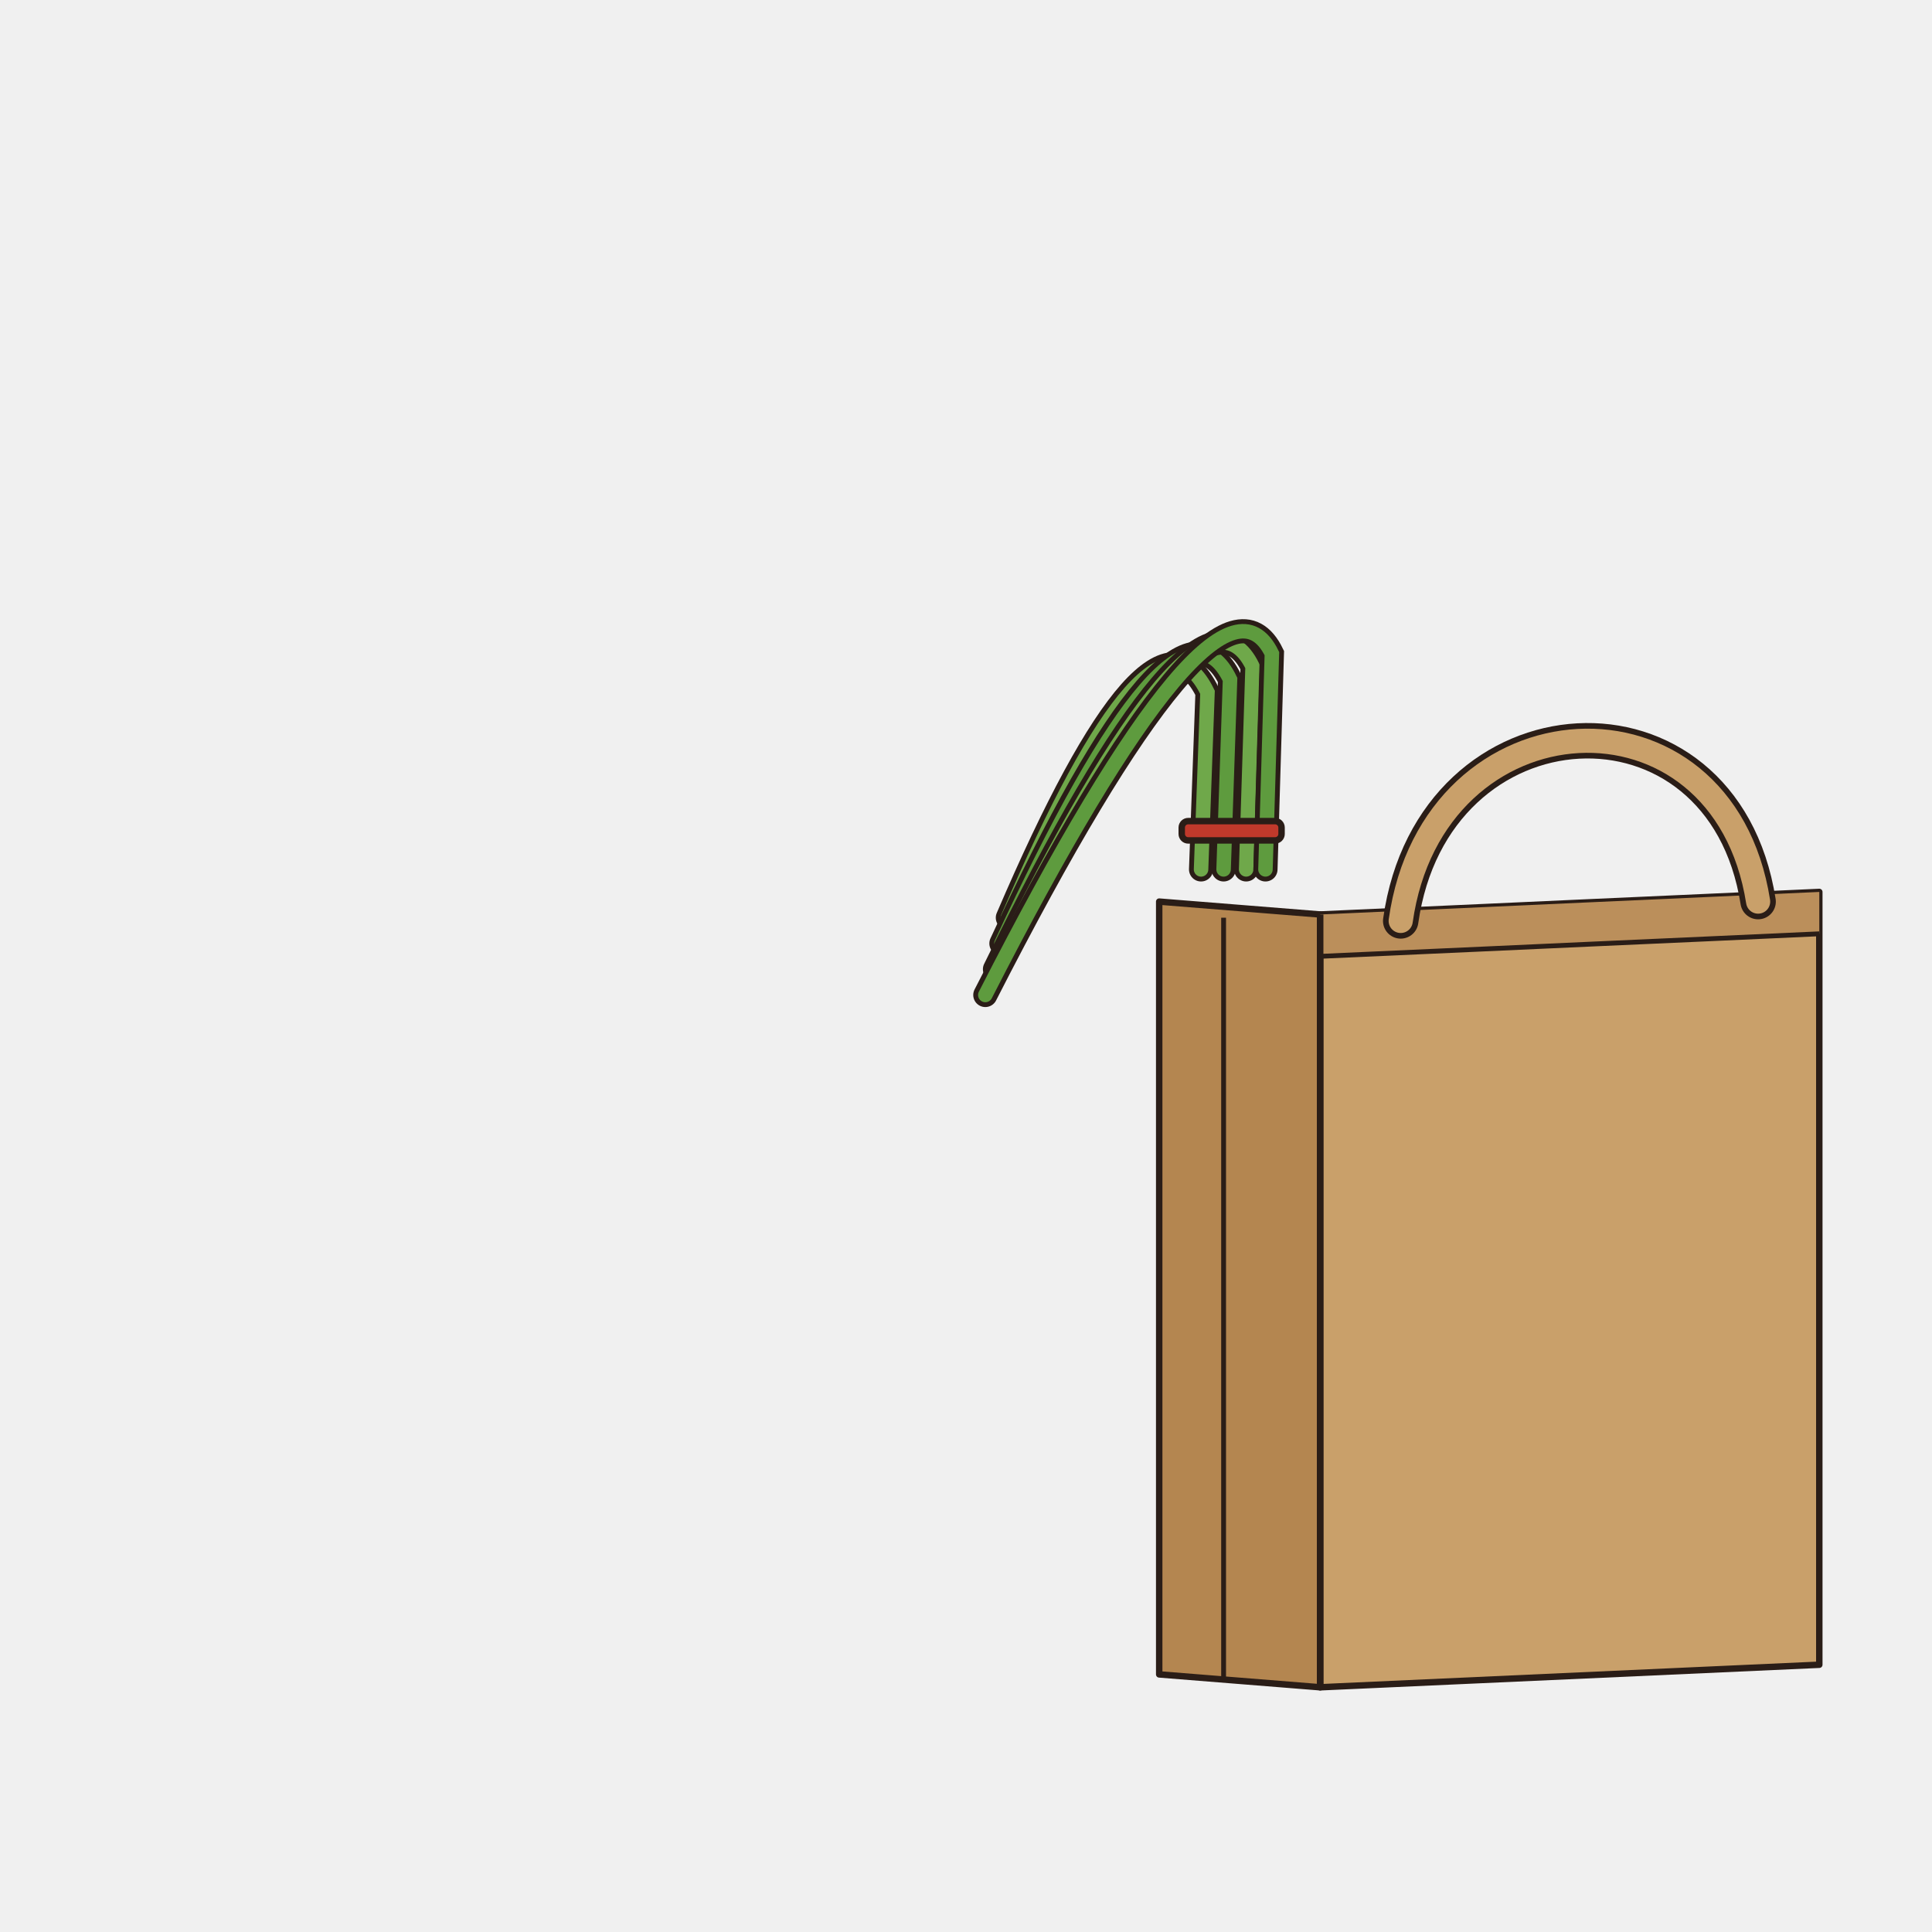
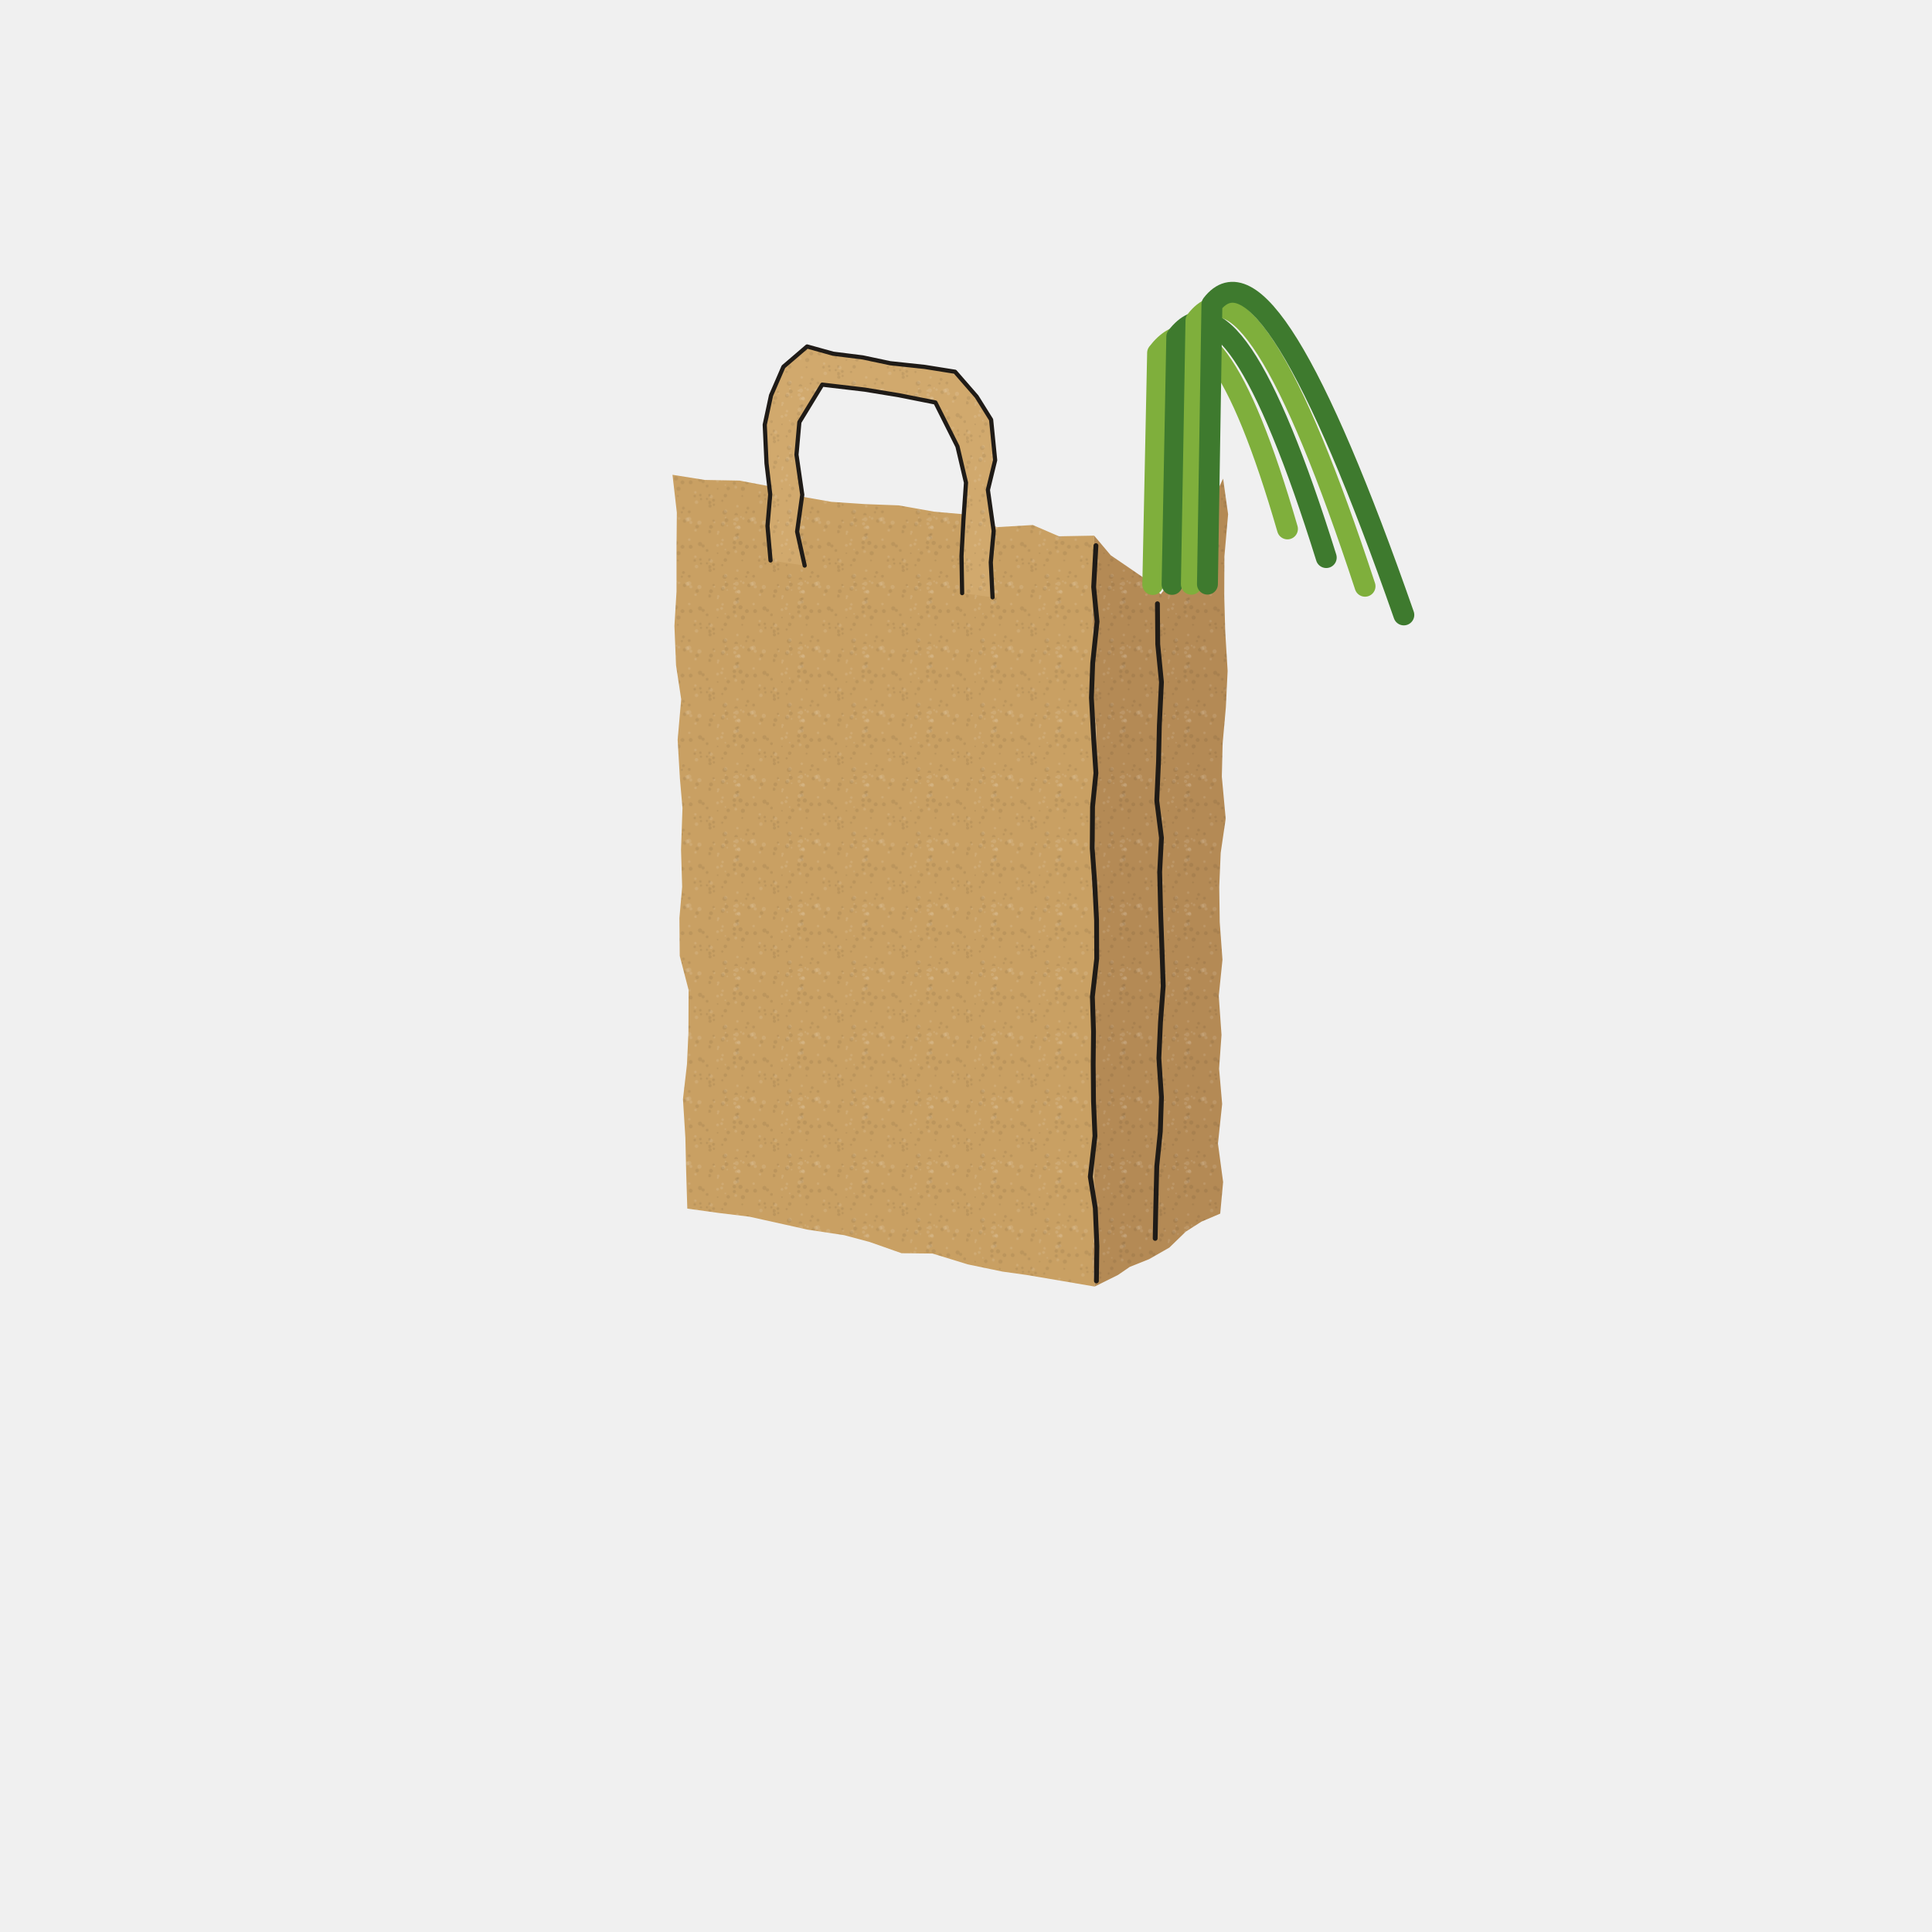
<svg xmlns="http://www.w3.org/2000/svg" width="1200" height="1200" viewBox="0 0 1200 1200">
-   <g transform="translate(720 1040) translate(0 0) rotate(0) translate(0 0) scale(1 1)">
-     <polygon points="0,0 100,8 100,-472 50,-476 0,-480" fill="#b48650" stroke="#2a1d17" stroke-width="4" stroke-linejoin="round" stroke-linecap="round" />
-     <polygon points="100,8 410,-6 410,-486 341.8,-482.9 270.5,-479.7 202.3,-476.6 100,-472" fill="#c9a06a" stroke="#2a1d17" stroke-width="4" stroke-linejoin="round" stroke-linecap="round" />
-     <polygon points="100,-472 202.3,-476.6 270.5,-479.7 341.8,-482.9 410,-486 410,-460 341.8,-456.9 270.5,-453.7 202.3,-450.6 100,-446" fill="#bb8f5b" stroke="none" />
-     <polyline points="100,-446 202.3,-450.6 270.5,-453.7 341.8,-456.9 410,-460" fill="none" stroke="#2a1d17" stroke-width="3" />
-     <line x1="100" y1="8" x2="100" y2="-472" stroke="#2a1d17" stroke-width="4" />
-     <line x1="40" y1="3" x2="40" y2="-470" stroke="#2a1d17" stroke-width="3" />
-     <path d="M 150 -468 C 170 -610, 350 -620, 372 -480" fill="none" stroke="#2a1d17" stroke-width="22" stroke-linecap="round" />
-     <path d="M 150 -468 C 170 -610, 350 -620, 372 -480" fill="none" stroke="#c9a06a" stroke-width="15" stroke-linecap="round" />
-     <path d="M 26 -500 L 30 -610 Q -4 -680 -94 -470" fill="none" stroke="#2a1d17" stroke-width="15" stroke-linecap="round" />
-     <path d="M 26 -500 L 30 -610 Q -4 -680 -94 -470" fill="none" stroke="#6fa84a" stroke-width="9" stroke-linecap="round" />
-     <path d="M 40 -500 L 44 -618 Q 10 -688 -98 -454" fill="none" stroke="#2a1d17" stroke-width="15" stroke-linecap="round" />
-     <path d="M 40 -500 L 44 -618 Q 10 -688 -98 -454" fill="none" stroke="#5e9b3e" stroke-width="9" stroke-linecap="round" />
-     <path d="M 54 -500 L 58 -626 Q 24 -696 -102 -438" fill="none" stroke="#2a1d17" stroke-width="15" stroke-linecap="round" />
-     <path d="M 54 -500 L 58 -626 Q 24 -696 -102 -438" fill="none" stroke="#6fa84a" stroke-width="9" stroke-linecap="round" />
-     <path d="M 66 -500 L 70 -634 Q 36 -704 -108 -422" fill="none" stroke="#2a1d17" stroke-width="15" stroke-linecap="round" />
-     <path d="M 66 -500 L 70 -634 Q 36 -704 -108 -422" fill="none" stroke="#5e9b3e" stroke-width="9" stroke-linecap="round" />
-     <rect x="14" y="-530" width="62" height="12" rx="4" fill="#c0392b" stroke="#2a1d17" stroke-width="4" stroke-linejoin="round" stroke-linecap="round" />
+   <defs>
+     <pattern id="grain" width="40" height="40" patternUnits="userSpaceOnUse">
+       <circle cx="23.5" cy="38.2" r="0.7" fill="#000" opacity="0.07" />
+       <circle cx="28" cy="2.4" r="1.4" fill="#fff" opacity="0.1" />
+       <circle cx="39.2" cy="21.9" r="0.9" fill="#000" opacity="0.07" />
+       <circle cx="11.7" cy="6.5" r="0.5" fill="#fff" opacity="0.1" />
+       <circle cx="33" cy="7.1" r="1.1" fill="#000" opacity="0.07" />
+       <circle cx="16.1" cy="20.1" r="1" fill="#000" opacity="0.07" />
+       <circle cx="29" cy="19.6" r="1.2" fill="#000" opacity="0.07" />
+       <circle cx="24.5" cy="35.6" r="0.9" fill="#000" opacity="0.07" />
+       <circle cx="10.7" cy="37.5" r="1.1" fill="#fff" opacity="0.1" />
+       <circle cx="21.4" cy="23.6" r="1.3" fill="#000" opacity="0.07" />
+       <circle cx="17.2" cy="39.7" r="1.1" fill="#000" opacity="0.07" />
+       <circle cx="32" cy="9.4" r="0.8" fill="#fff" opacity="0.1" />
+       <circle cx="0.7" cy="32.1" r="1.1" fill="#000" opacity="0.07" />
+       <circle cx="1.7" cy="28.4" r="1.1" fill="#fff" opacity="0.1" />
+       <circle cx="21.7" cy="2" r="0.8" fill="#fff" opacity="0.1" />
+       <circle cx="39.1" cy="29.9" r="0.7" fill="#000" opacity="0.07" />
+       <circle cx="3.7" cy="4.4" r="0.6" fill="#fff" opacity="0.1" />
+       <circle cx="1" cy="34.3" r="1" fill="#000" opacity="0.07" />
+       <circle cx="5.7" cy="23.6" r="0.5" fill="#000" opacity="0.07" />
+       <circle cx="34.4" cy="4.6" r="1.3" fill="#fff" opacity="0.1" />
+       <circle cx="12.3" cy="23.4" r="1.1" fill="#000" opacity="0.07" />
+       <circle cx="23.9" cy="19.6" r="1.2" fill="#000" opacity="0.07" />
+       <circle cx="10.5" cy="27.8" r="1.1" fill="#000" opacity="0.07" />
+       <circle cx="1.6" cy="7.2" r="1.2" fill="#000" opacity="0.07" />
+       <circle cx="26.8" cy="2.7" r="1.3" fill="#fff" opacity="0.1" />
+       <circle cx="15.9" cy="2.7" r="0.6" fill="#fff" opacity="0.1" />
+       <circle cx="34.8" cy="17.9" r="1.3" fill="#000" opacity="0.07" />
+       <circle cx="0.7" cy="10.2" r="1" fill="#000" opacity="0.07" />
+       <circle cx="29.1" cy="4.5" r="1" fill="#fff" opacity="0.1" />
+       <circle cx="5.8" cy="11.6" r="0.6" fill="#fff" opacity="0.1" />
+       <circle cx="21" cy="28.1" r="0.6" fill="#000" opacity="0.07" />
+       <circle cx="3.2" cy="30.7" r="0.9" fill="#000" opacity="0.07" />
+       <circle cx="28.1" cy="15.2" r="0.8" fill="#fff" opacity="0.1" />
+       <circle cx="10.1" cy="38.2" r="1.4" fill="#000" opacity="0.07" />
+       <circle cx="8.8" cy="15.4" r="0.8" fill="#fff" opacity="0.1" />
+       <circle cx="17.5" cy="2.5" r="1.3" fill="#fff" opacity="0.1" />
+       <circle cx="18" cy="13.9" r="1" fill="#000" opacity="0.07" />
+       <circle cx="3.2" cy="3.4" r="0.7" fill="#000" opacity="0.07" />
+       <circle cx="9.3" cy="5" r="1.2" fill="#fff" opacity="0.1" />
+       <circle cx="18.1" cy="13.8" r="1.1" fill="#fff" opacity="0.1" />
+       <circle cx="17" cy="22.6" r="0.9" fill="#fff" opacity="0.1" />
+       <circle cx="17.3" cy="7.7" r="0.9" fill="#fff" opacity="0.1" />
+       <circle cx="31.5" cy="28.1" r="0.8" fill="#000" opacity="0.07" />
+       <circle cx="31.9" cy="25.8" r="0.8" fill="#fff" opacity="0.1" />
+       <circle cx="10.6" cy="1.4" r="0.5" fill="#fff" opacity="0.1" />
+       <circle cx="36.7" cy="19.1" r="1" fill="#000" opacity="0.07" />
+       <circle cx="32.6" cy="31.9" r="1.1" fill="#fff" opacity="0.1" />
+       <circle cx="20.2" cy="1.1" r="0.6" fill="#fff" opacity="0.1" />
+       <circle cx="5.7" cy="18.7" r="0.9" fill="#fff" opacity="0.1" />
+       <circle cx="17.5" cy="12.4" r="1" fill="#000" opacity="0.07" />
+       <circle cx="8.2" cy="17.9" r="0.9" fill="#fff" opacity="0.1" />
+       <circle cx="35.4" cy="30" r="0.7" fill="#000" opacity="0.07" />
+       <circle cx="18.4" cy="11.8" r="0.8" fill="#000" opacity="0.07" />
+       <circle cx="35" cy="27.5" r="0.8" fill="#000" opacity="0.07" />
+       <circle cx="16.1" cy="17" r="1.1" fill="#000" opacity="0.07" />
+       <circle cx="19.9" cy="17.2" r="1.3" fill="#000" opacity="0.07" />
+       <circle cx="8.8" cy="5.8" r="1.2" fill="#000" opacity="0.07" />
+       <circle cx="18.7" cy="7.3" r="1.1" fill="#fff" opacity="0.1" />
+       <circle cx="25.2" cy="3.6" r="1.1" fill="#000" opacity="0.07" />
+       <circle cx="16.6" cy="14.4" r="1.2" fill="#fff" opacity="0.1" />
+       <circle cx="10.5" cy="21.3" r="0.5" fill="#fff" opacity="0.1" />
+       <circle cx="3.4" cy="33.5" r="0.7" fill="#000" opacity="0.07" />
+       <circle cx="18" cy="34.4" r="0.8" fill="#fff" opacity="0.1" />
+       <circle cx="0.6" cy="27.7" r="0.9" fill="#000" opacity="0.07" />
+       <circle cx="6.1" cy="10.4" r="0.8" fill="#fff" opacity="0.1" />
+       <circle cx="11.2" cy="3.1" r="1.2" fill="#000" opacity="0.07" />
+       <circle cx="19" cy="7.8" r="1.1" fill="#fff" opacity="0.1" />
+       <circle cx="28.1" cy="37.9" r="0.9" fill="#000" opacity="0.07" />
+       <circle cx="8.6" cy="31" r="0.7" fill="#000" opacity="0.07" />
+       <circle cx="16.4" cy="5.3" r="1" fill="#fff" opacity="0.1" />
+     </pattern>
+   </defs>
+   <polygon points="679.9,799.1 658.3,795.4 637.6,791.9 622.6,789.8 601,785.3 579.2,778.6 560,778.4 540.1,771.4 524.4,767.2 501.3,763.7 486.6,760.4 465.4,755.7 446.5,753.4 426.9,750.7 426.2,727.9 425.7,706.6 424.2,682.7 426.7,661 427.6,641.2 427.7,614.9 422.2,593.7 422,570.2 423.7,550.8 423,527.8 423.9,501.9 422.3,483.6 420.9,459.5 423.1,434.3 419.9,413.2 418.9,388.8 420.2,367.3 420.2,340.3 420.4,318.4 417.7,294.9 437.8,298.1 459.2,298.5 476.7,301.8 497.6,308.4 516.4,311.7 537.1,313.1 558.2,313.9 580.2,317.8 599.5,319.5 619.3,327.4 641.5,326.1 657.7,333.1 679.6,332.7 680,355.8 678.4,381.9 679.8,406.4 677,427.9 681,451.3 680.3,476.5 677.6,498.8 680,525.7 677.8,545.9 680.4,571.9 680.1,591.7 678.5,619.1 679.9,642.2 679.6,662.7 679.4,686.3 679.1,707.8 679.5,731.5 681.3,757.5 678.6,776.7" fill="#c9a063" />
+   <polygon points="679.9,799.1 658.3,795.4 637.6,791.9 622.6,789.8 601,785.3 579.2,778.6 560,778.4 540.1,771.4 524.4,767.2 501.3,763.7 486.6,760.4 465.4,755.7 446.5,753.4 426.9,750.7 426.2,727.9 425.7,706.6 424.2,682.7 426.7,661 427.6,641.2 427.7,614.9 422.2,593.7 422,570.2 423.7,550.8 423,527.8 423.9,501.9 422.3,483.6 420.9,459.5 423.1,434.3 419.9,413.2 418.9,388.8 420.2,367.3 420.2,340.3 420.4,318.4 417.7,294.9 437.8,298.1 459.2,298.5 476.7,301.8 497.6,308.4 516.4,311.7 537.1,313.1 558.2,313.9 580.2,317.8 599.5,319.5 619.3,327.4 641.5,326.1 657.7,333.1 679.6,332.7 680,355.8 678.4,381.9 679.8,406.4 677,427.9 681,451.3 680.3,476.5 677.6,498.8 680,525.7 677.8,545.9 680.4,571.9 680.1,591.7 678.5,619.1 679.9,642.2 679.6,662.7 679.4,686.3 679.1,707.8 679.5,731.5 681.3,757.5 678.6,776.7" fill="url(#grain)" />
+   <polygon points="616.5,371 615.4,349.3 617.2,329.8 613.6,304.3 618.1,285.8 615.6,260.7 606.6,246.3 593.2,230.9 574.4,227.9 552.9,225.6 535.9,222 517.5,219.7 501.3,215.2 486.6,227.8 478.9,245.6 475,263.8 476.1,287.8 478.4,307.1 476.7,326.7 478.6,348.1 499.8,351.3 495.1,330.2 498.3,307.3 494.7,282.4 496.5,262.2 510.7,238.9 537.1,242 558.4,245.5 581,250 594.7,277.3 600,299.8 598.4,323.1 597.2,345.4 597.6,368.4" fill="#d1a96d" />
+   <polygon points="616.5,371 615.4,349.3 617.2,329.8 613.6,304.3 618.1,285.8 615.6,260.7 606.6,246.3 593.2,230.9 574.4,227.9 552.9,225.6 535.9,222 517.5,219.7 501.3,215.2 486.6,227.8 478.9,245.6 475,263.8 476.1,287.8 478.4,307.1 476.7,326.7 478.6,348.1 499.8,351.3 495.1,330.2 498.3,307.3 494.7,282.4 496.5,262.2 510.7,238.9 537.1,242 558.4,245.5 581,250 594.7,277.3 600,299.8 598.4,323.1 597.2,345.4 597.6,368.4" fill="url(#grain)" />
+   <polyline points="616.5,371 615.4,349.3 617.2,329.8 613.6,304.3 618.1,285.8 615.6,260.7 606.6,246.3 593.2,230.9 574.4,227.9 552.9,225.6 535.9,222 517.5,219.7 501.3,215.2 486.6,227.8 478.9,245.6 475,263.8 476.1,287.8 478.4,307.1 476.7,326.7 478.6,348.1" fill="none" stroke="#1f1b17" stroke-width="2.6" stroke-linecap="round" stroke-linejoin="round" />
+   <polyline points="499.8,351.3 495.1,330.2 498.3,307.3 494.7,282.4 496.5,262.2 510.7,238.9 537.1,242 558.4,245.5 581,250 594.7,277.3 600,299.8 598.4,323.1 597.2,345.4 597.6,368.4" fill="none" stroke="#1f1b17" stroke-width="2.6" stroke-linecap="round" stroke-linejoin="round" />
+   <polygon points="679.9,799.1 678.6,776.7 681.3,757.5 679.5,731.5 679.1,707.8 679.4,686.3 679.6,662.7 679.9,642.2 678.5,619.1 680.1,591.7 680.4,571.9 677.8,545.9 680,525.7 677.6,498.8 680.3,476.5 681,451.3 677,427.9 679.8,406.4 678.4,381.9 680,355.8 679.6,332.7 689.9,344.9 700.9,352.4 712.1,360.1 720.9,369.1 732.8,354.3 741.8,333.8 749.6,318.3 759.7,297.3 762.8,319.4 760.5,345.6 760.4,370.1 761,392.1 762.5,416.7 761.4,439.4 759.4,461.8 758.9,482.4 761.3,508.5 758.2,529.7 757.3,550.8 757.6,572.8 759.3,596.1 757,618.6 758.7,642.8 757.2,663.8 759.1,685.7 756.5,710.3 759.7,734.2 757.9,753.8 746.2,758.8 736.5,765 726.3,774.9 713.7,782.1 701.7,786.9 694.4,791.9" fill="#b48a55" />
+   <polygon points="679.9,799.1 678.6,776.7 681.3,757.5 679.5,731.5 679.1,707.8 679.4,686.3 679.6,662.7 679.9,642.2 678.5,619.1 680.1,591.7 680.4,571.9 677.8,545.9 680,525.7 677.6,498.8 680.3,476.5 681,451.3 677,427.9 679.8,406.4 678.4,381.9 680,355.8 679.6,332.7 689.9,344.9 700.9,352.4 712.1,360.1 720.9,369.1 732.8,354.3 741.8,333.8 749.6,318.3 759.7,297.3 762.8,319.4 760.5,345.6 760.4,370.1 761,392.1 762.5,416.7 761.4,439.4 759.4,461.8 758.9,482.4 761.3,508.5 758.2,529.7 757.3,550.8 757.6,572.8 759.3,596.1 757,618.6 758.7,642.8 757.2,663.8 759.1,685.7 756.5,710.3 759.7,734.2 757.9,753.8 746.2,758.8 736.5,765 726.3,774.9 713.7,782.1 701.7,786.9 694.4,791.9" fill="url(#grain)" />
+   <polyline points="681,795.6 681.3,773.9 680.3,750.3 677.2,730.9 680.1,705.6 679.2,683.9 679,661 679.2,640.8 678.5,619.1 681.2,595.4 681.1,571.6 679.9,547.7 678.4,527 678.6,501.1 680.7,480.2 679.3,458.8 677.9,433.4 678.7,411.8 681.4,386.1 679.3,364.6 680.7,338.9" fill="none" stroke="#1f1b17" stroke-width="3" stroke-linecap="round" stroke-linejoin="round" />
+   <polyline points="717.5,769.2 717.9,749 718.5,724.4 720.7,702.8 721.4,681.5 719.8,657.2 720.8,635 722.5,612.4 721.6,586.2 720.9,566.9 720.3,541.6 721.4,520.4 718.5,497.3 719.6,472.6 720.1,450.5 721.4,423.7 719.1,400.2 718.9,375" fill="none" stroke="#1f1b17" stroke-width="3" stroke-linecap="round" stroke-linejoin="round" />
+   <g transform="translate(730.8 478.8) rotate(-0.4) scale(0.9987) translate(0 0)">
+     <path d="M -14 -116 L -10 -260 Q 26 -306 70 -150" fill="none" stroke="#7faf3c" stroke-width="13" stroke-linecap="round" stroke-linejoin="round" />
+     <path d="M -2 -116 L 2 -270 Q 38 -316 94 -132" fill="none" stroke="#3e7a2e" stroke-width="13" stroke-linecap="round" stroke-linejoin="round" />
+     <path d="M 10 -116 L 14 -280 Q 50 -326 118 -114" fill="none" stroke="#7faf3c" stroke-width="13" stroke-linecap="round" stroke-linejoin="round" />
+     <path d="M 20 -116 L 24 -290 Q 60 -336 142 -96" fill="none" stroke="#3e7a2e" stroke-width="13" stroke-linecap="round" stroke-linejoin="round" />
  </g>
</svg>
